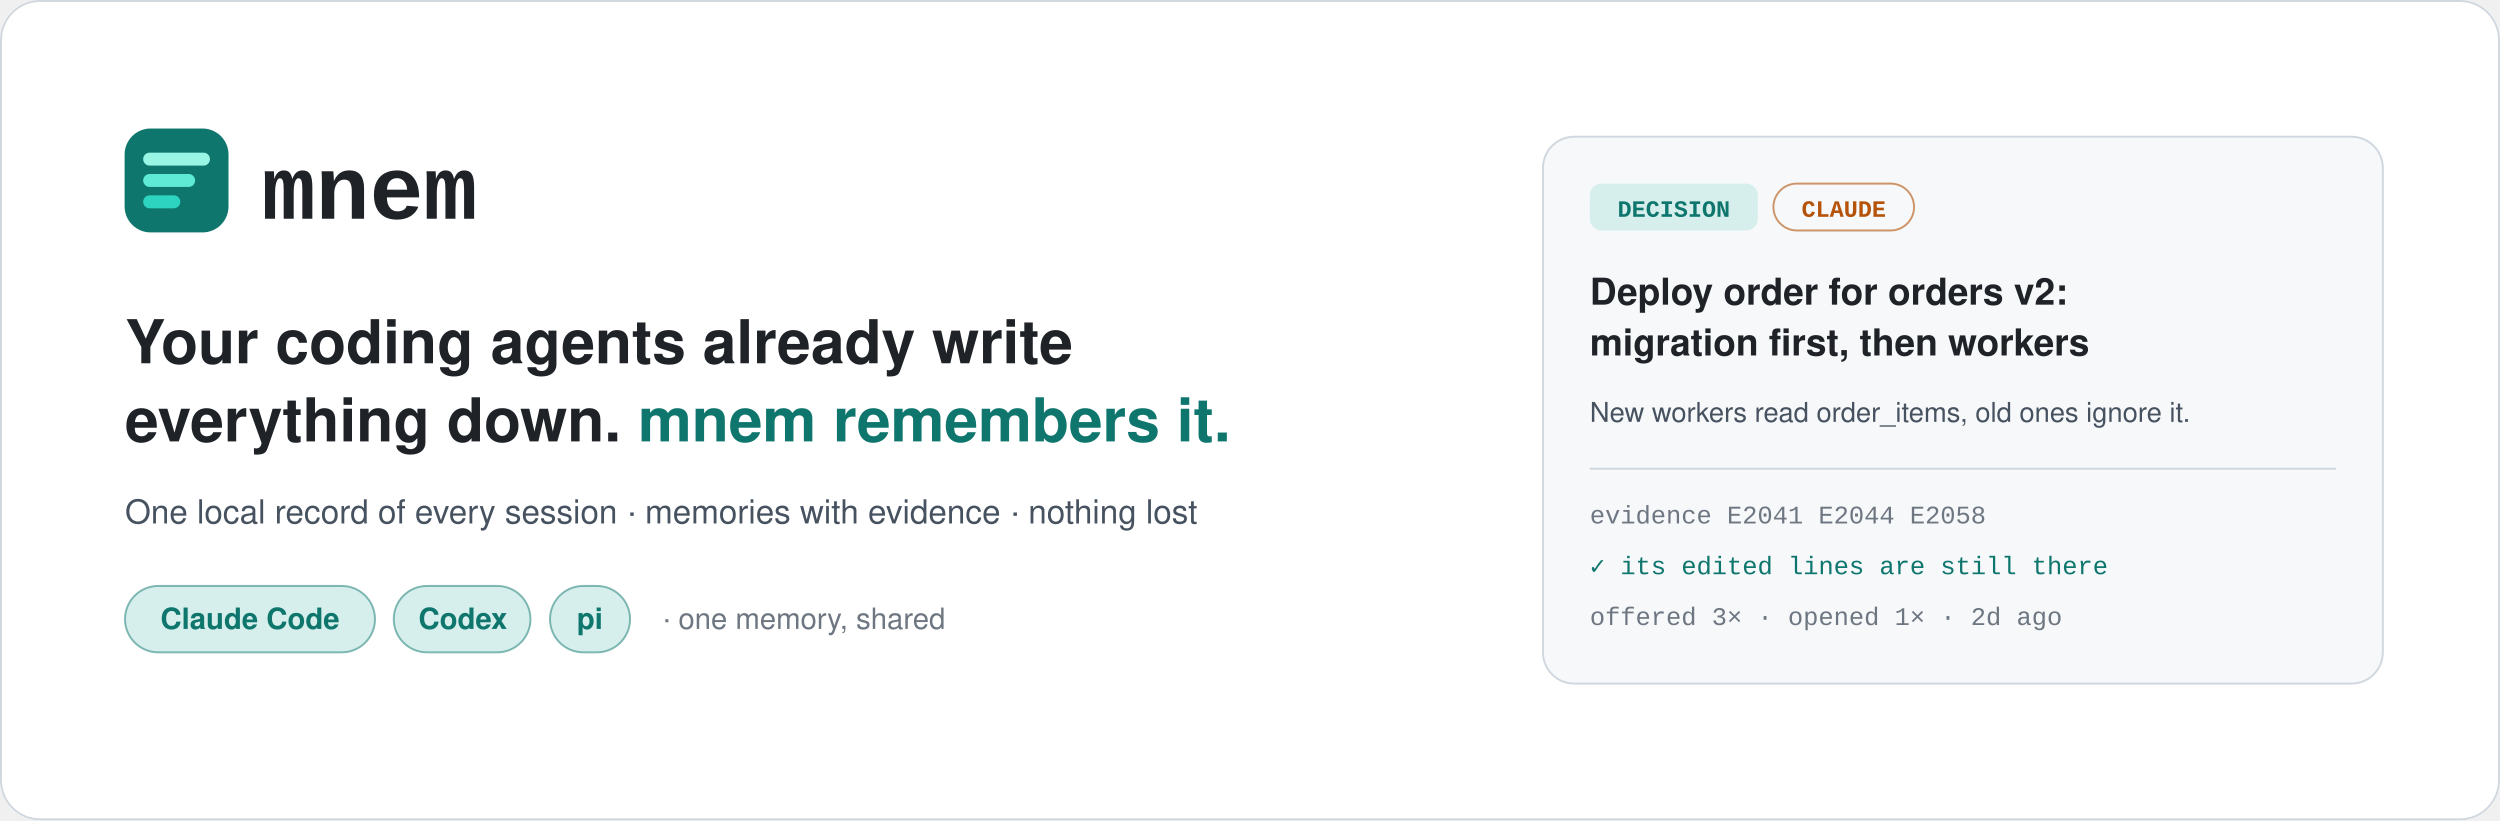
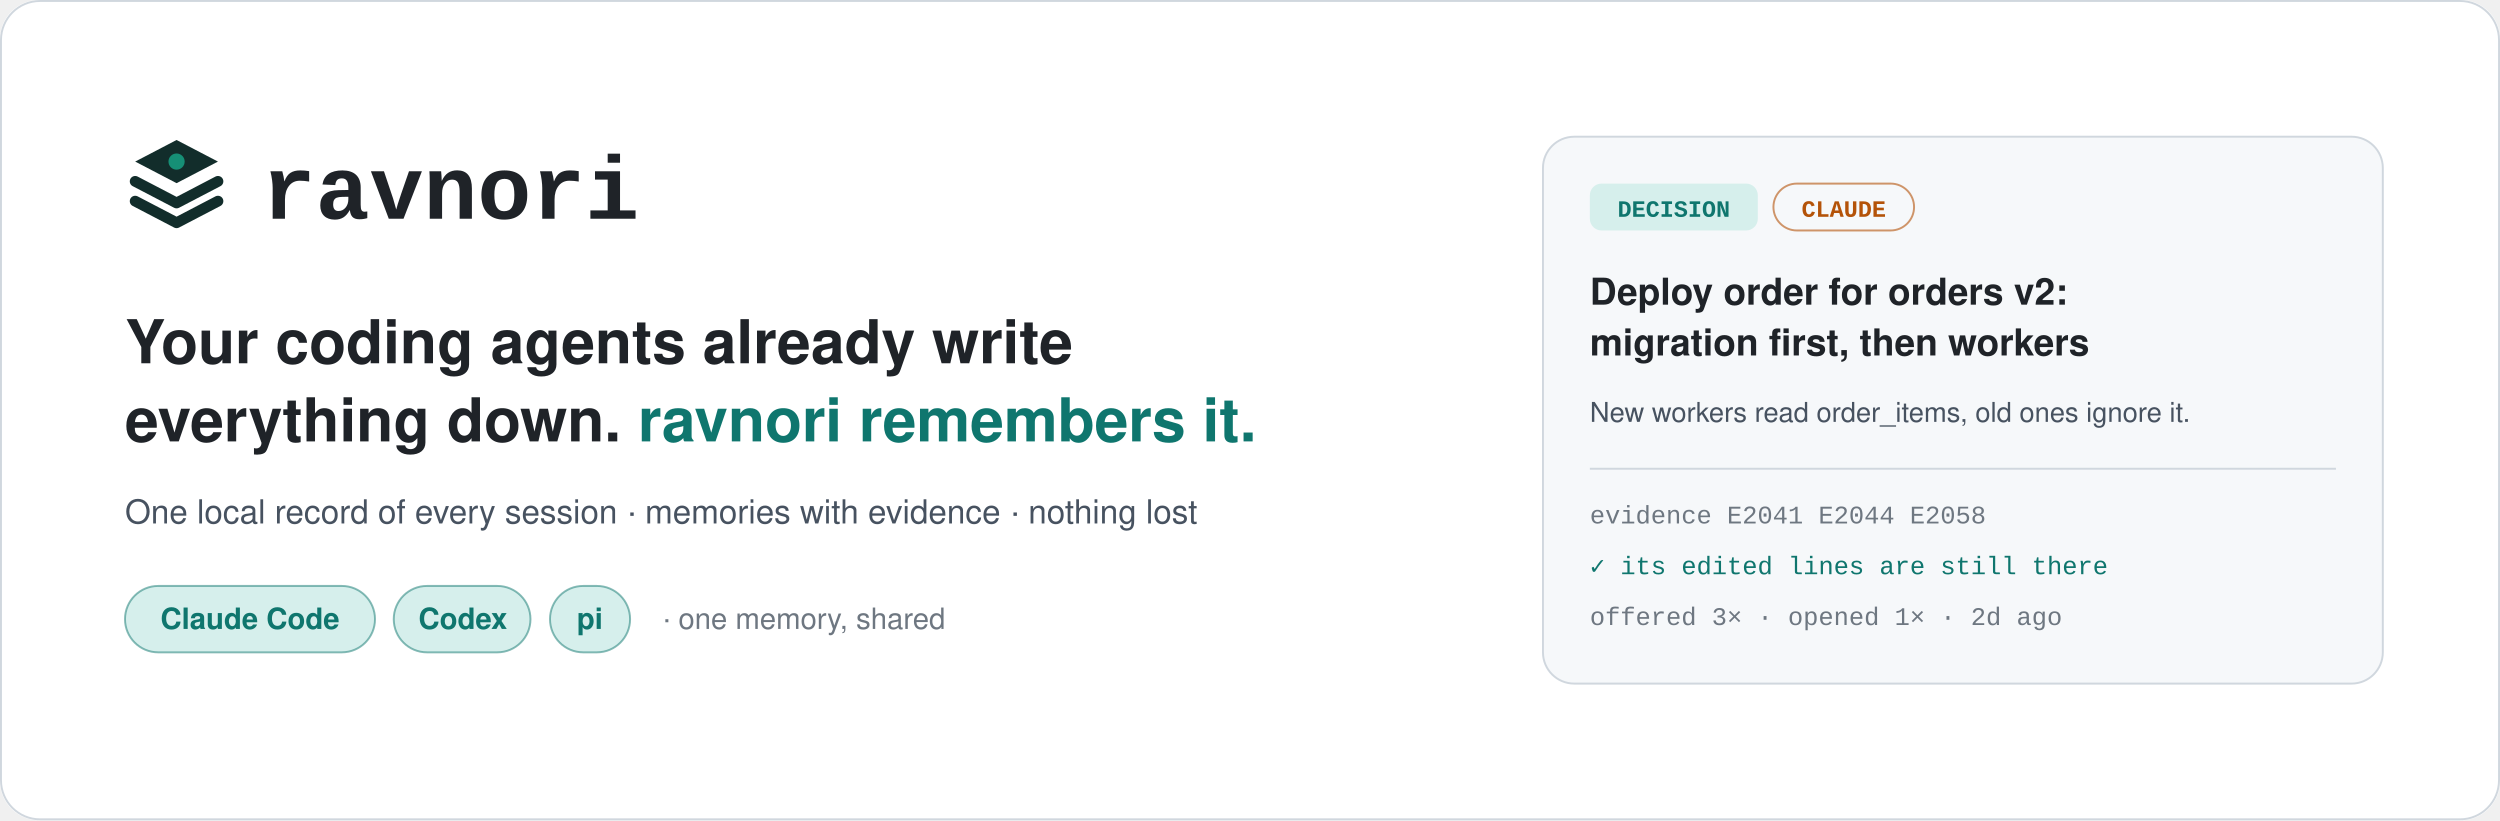
- <svg xmlns="http://www.w3.org/2000/svg" width="1280" height="420" viewBox="0 0 1280 420" role="img" aria-label="mnem: memory for coding agents">
+ <svg xmlns="http://www.w3.org/2000/svg" width="1280" height="420" viewBox="0 0 1280 420" role="img" aria-label="ravnori: memory for coding agents">
  <rect width="1280" height="420" rx="20" fill="#ffffff" />
  <rect x="0.5" y="0.5" width="1279" height="419" rx="20" fill="none" stroke="#d0d7de" />
-   <g transform="translate(60,62) scale(0.95)">
-     <rect x="4" y="4" width="56" height="56" rx="14" fill="#0f766e" />
-     <rect x="14" y="17" width="36" height="7" rx="3.5" fill="#99f6e4" />
-     <rect x="14" y="28.5" width="28" height="7" rx="3.5" fill="#5eead4" />
-     <rect x="14" y="40" width="20" height="7" rx="3.5" fill="#2dd4bf" />
+   <g transform="translate(60,62) scale(0.4606061)">
+     <g transform="translate(1 1)">
+       <path d="M19 44L65 20L111 44L65 68Z" fill="#122D2B" />
+       <path d="M19 66L65 90L111 66" fill="none" stroke="#122D2B" stroke-width="12" stroke-linecap="round" stroke-linejoin="round" />
+       <path d="M19 88L65 112L111 88" fill="none" stroke="#122D2B" stroke-width="12" stroke-linecap="round" stroke-linejoin="round" />
+       <circle cx="65" cy="44" r="9" fill="#168F76" />
+     </g>
  </g>
-   <text x="134" y="112" font-family="ui-monospace, SFMono-Regular, Menlo, Consolas, 'Liberation Mono', monospace" font-size="46" font-weight="700" fill="#1f2328">mnem</text>
+   <text x="134" y="112" font-family="ui-monospace, SFMono-Regular, Menlo, Consolas, 'Liberation Mono', monospace" font-size="46" font-weight="700" fill="#1f2328">ravnori</text>
  <text x="64" y="186" font-family="ui-sans-serif, -apple-system, 'Segoe UI', Helvetica, Arial, sans-serif" font-size="31" font-weight="700" fill="#1f2328">Your coding agents already write</text>
-   <text x="64" y="226" font-family="ui-sans-serif, -apple-system, 'Segoe UI', Helvetica, Arial, sans-serif" font-size="31" font-weight="700" fill="#1f2328">everything down. <tspan fill="#0f766e">mnem remembers it.</tspan>
+   <text x="64" y="226" font-family="ui-sans-serif, -apple-system, 'Segoe UI', Helvetica, Arial, sans-serif" font-size="31" font-weight="700" fill="#1f2328">everything down. <tspan fill="#0f766e">ravnori remembers it.</tspan>
  </text>
  <text x="64" y="268" font-family="ui-sans-serif, -apple-system, 'Segoe UI', Helvetica, Arial, sans-serif" font-size="17" fill="#475260">One local record of every session · memories with evidence · nothing lost</text>
  <rect x="64" y="300" width="128" height="34" rx="17" fill="#d6efec" stroke="#0f766e" stroke-opacity="0.5" />
  <text x="128" y="322" text-anchor="middle" font-family="ui-sans-serif, -apple-system, 'Segoe UI', Helvetica, Arial, sans-serif" font-size="15" font-weight="600" fill="#0f766e">Claude Code</text>
  <rect x="201.6" y="300" width="70" height="34" rx="17" fill="#d6efec" stroke="#0f766e" stroke-opacity="0.5" />
  <text x="237" y="322" text-anchor="middle" font-family="ui-sans-serif, -apple-system, 'Segoe UI', Helvetica, Arial, sans-serif" font-size="15" font-weight="600" fill="#0f766e">Codex</text>
  <rect x="281.6" y="300" width="41" height="34" rx="17" fill="#d6efec" stroke="#0f766e" stroke-opacity="0.5" />
  <text x="302" y="322" text-anchor="middle" font-family="ui-sans-serif, -apple-system, 'Segoe UI', Helvetica, Arial, sans-serif" font-size="15" font-weight="600" fill="#0f766e">pi</text>
  <text x="339" y="322" font-family="ui-sans-serif, -apple-system, 'Segoe UI', Helvetica, Arial, sans-serif" font-size="15" fill="#6e7781">· one memory, shared</text>
  <rect x="790" y="70" width="430" height="280" rx="16" fill="#f6f8fa" stroke="#d0d7de" />
  <rect x="814" y="94" width="86" height="24" rx="6" fill="#d6efec" />
  <text x="857" y="111" text-anchor="middle" font-family="ui-monospace, SFMono-Regular, Menlo, Consolas, 'Liberation Mono', monospace" font-size="12" font-weight="700" fill="#0f766e">DECISION</text>
  <rect x="908" y="94" width="72" height="24" rx="12" fill="none" stroke="#b45309" stroke-opacity="0.6" />
  <text x="944" y="111" text-anchor="middle" font-family="ui-monospace, SFMono-Regular, Menlo, Consolas, 'Liberation Mono', monospace" font-size="12" font-weight="700" fill="#b45309">CLAUDE</text>
  <text x="814" y="156" font-family="ui-sans-serif, -apple-system, 'Segoe UI', Helvetica, Arial, sans-serif" font-size="19" font-weight="700" fill="#1f2328">Deploy order for orders v2:</text>
  <text x="814" y="182" font-family="ui-sans-serif, -apple-system, 'Segoe UI', Helvetica, Arial, sans-serif" font-size="19" font-weight="700" fill="#1f2328">migration first, then workers</text>
  <text x="814" y="216" font-family="ui-sans-serif, -apple-system, 'Segoe UI', Helvetica, Arial, sans-serif" font-size="14" fill="#475260">New workers read order_items, old ones ignore it.</text>
  <line x1="814" y1="240" x2="1196" y2="240" stroke="#d0d7de" />
  <text x="814" y="268" font-family="ui-monospace, SFMono-Regular, Menlo, Consolas, 'Liberation Mono', monospace" font-size="13" fill="#6e7781">evidence  E2041 E2044 E2058</text>
  <text x="814" y="294" font-family="ui-monospace, SFMono-Regular, Menlo, Consolas, 'Liberation Mono', monospace" font-size="13" fill="#0f766e">✓ its edited lines are still there</text>
  <text x="814" y="320" font-family="ui-monospace, SFMono-Regular, Menlo, Consolas, 'Liberation Mono', monospace" font-size="13" fill="#6e7781">offered 3× · opened 1× · 2d ago</text>
</svg>
